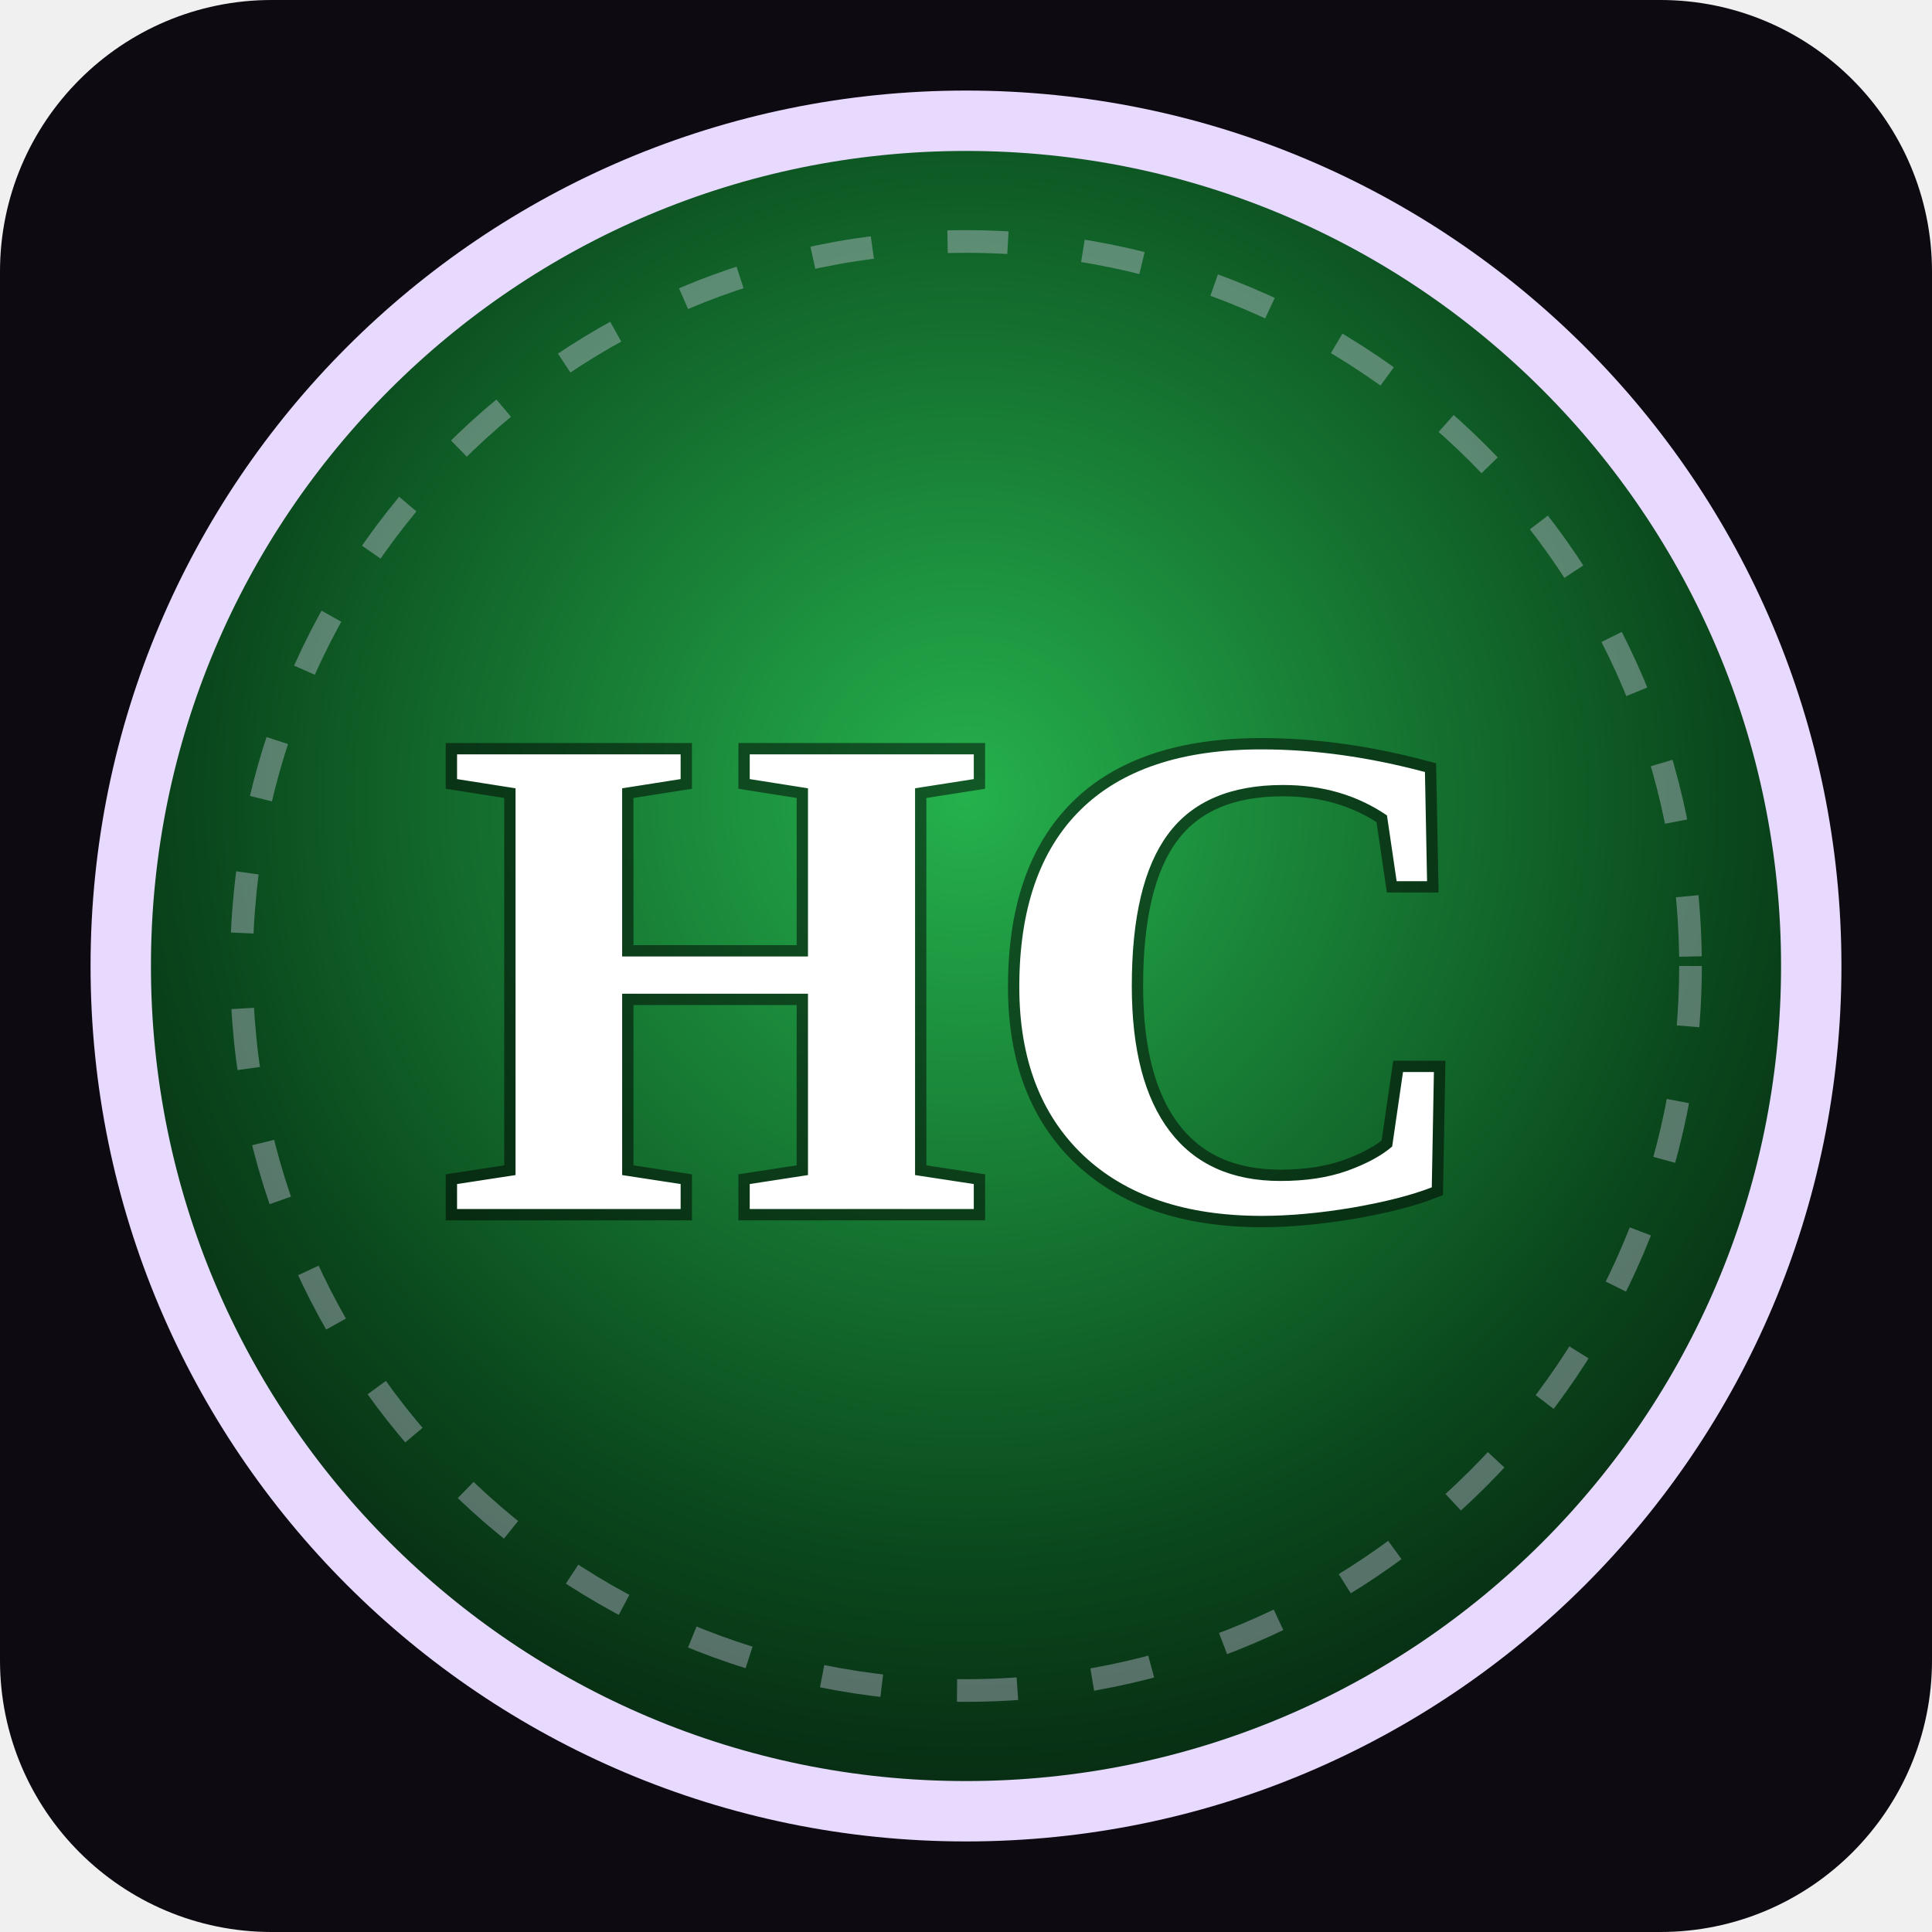
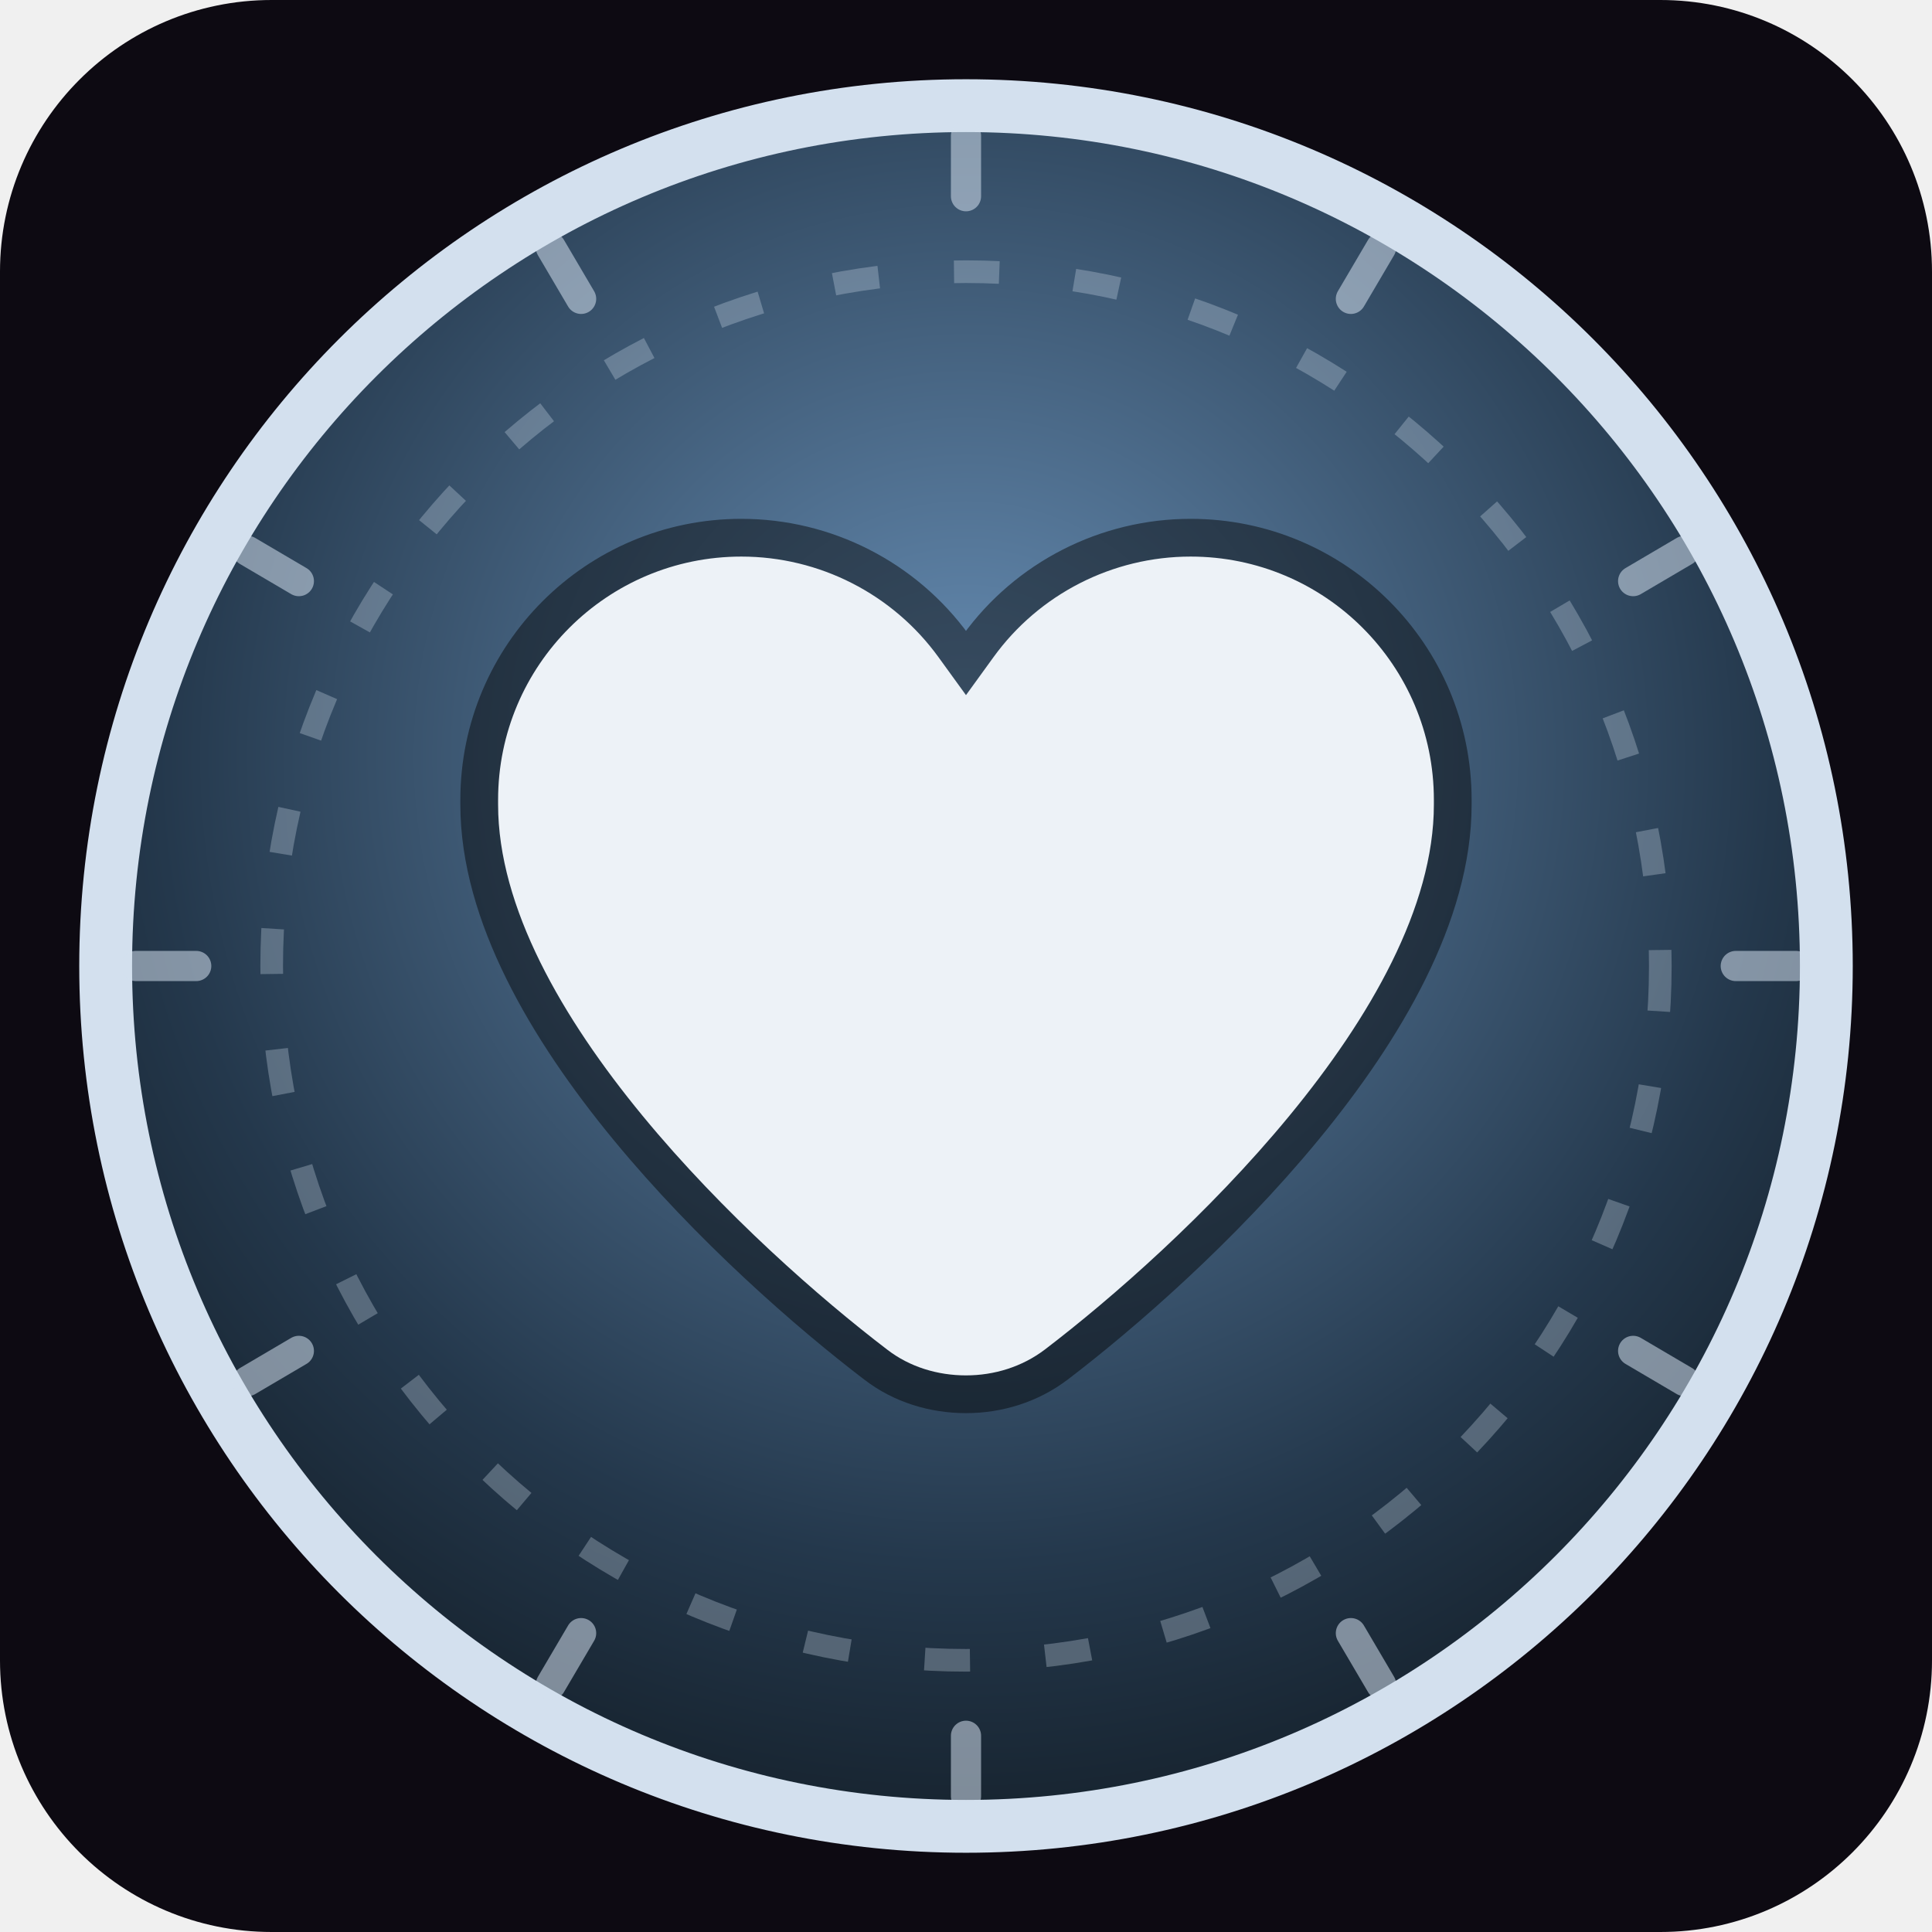
- <svg xmlns="http://www.w3.org/2000/svg" viewBox="0 0 128 128">
+ <svg xmlns="http://www.w3.org/2000/svg" viewBox="0 0 128 128" role="img" aria-label="heart catch">
  <defs>
-     <radialGradient id="g" cx="50%" cy="40%" r="65%">
-       <stop offset="0%" stop-color="hsl(137,65%,42%)" />
-       <stop offset="70%" stop-color="hsl(137,75%,16%)" />
-       <stop offset="100%" stop-color="hsl(137,65%,8%)" />
+     <radialGradient id="g" cx="50%" cy="38%" r="68%">
+       <stop offset="0%" stop-color="hsl(210,35%,56%)" />
+       <stop offset="68%" stop-color="hsl(210,35%,22%)" />
+       <stop offset="100%" stop-color="hsl(210,35%,10%)" />
    </radialGradient>
  </defs>
  <rect width="128" height="128" rx="18" fill="#0d0a12" />
-   <circle cx="64" cy="64" r="56" fill="url(#g)" />
-   <circle cx="64" cy="64" r="56" fill="none" stroke="#e8d9ff" stroke-width="4" />
-   <circle cx="64" cy="64" r="48" fill="none" stroke="#e8d9ff" stroke-opacity=".35" stroke-width="1.5" stroke-dasharray="4 5" />
-   <text x="64" y="64" dy=".35em" text-anchor="middle" font-family="Georgia, 'Times New Roman', serif" font-weight="bold" font-size="46" fill="#ffffff" stroke="#000" stroke-opacity=".5" stroke-width="1.5" paint-order="stroke">HC</text>
+   <circle cx="64" cy="64" r="57" fill="url(#g)" />
+   <circle cx="64" cy="64" r="57" fill="none" stroke="hsl(210,45%,88%)" stroke-width="3.5" />
+   <g stroke="hsl(210,45%,88%)" stroke-opacity=".55" stroke-width="2" stroke-linecap="round">
+     <line x1="89.5" y1="19.8" x2="91.5" y2="16.4" />
+     <line x1="108.2" y1="38.5" x2="111.6" y2="36.5" />
+     <line x1="115.0" y1="64.0" x2="119.0" y2="64.0" />
+     <line x1="108.2" y1="89.5" x2="111.6" y2="91.5" />
+     <line x1="89.5" y1="108.2" x2="91.5" y2="111.6" />
+     <line x1="64.0" y1="115.0" x2="64.0" y2="119.0" />
+     <line x1="38.5" y1="108.2" x2="36.5" y2="111.6" />
+     <line x1="19.8" y1="89.5" x2="16.4" y2="91.5" />
+     <line x1="13.0" y1="64.0" x2="9.0" y2="64.0" />
+     <line x1="19.8" y1="38.5" x2="16.4" y2="36.5" />
+     <line x1="38.5" y1="19.8" x2="36.5" y2="16.4" />
+     <line x1="64.0" y1="13.0" x2="64.0" y2="9.0" />
+   </g>
+   <circle cx="64" cy="64" r="46" fill="none" stroke="hsl(210,45%,88%)" stroke-opacity=".3" stroke-width="1.5" stroke-dasharray="3 5" />
+   <g transform="translate(33.00 33.00) scale(0.12109)" fill="hsl(210,40%,95%)" stroke="#000" stroke-opacity=".45" stroke-width="41.3" paint-order="stroke">
+     <path d="M241 87.1l15 20.7 15-20.7C296 52.5 336.2 32 378.9 32 452.4 32 512 91.6 512 165.1l0 2.6c0 112.2-139.9 242.5-212.9 298.2-12.4 9.4-27.6 14.1-43.1 14.1s-30.8-4.6-43.1-14.1C139.9 410.2 0 279.9 0 167.7l0-2.6C0 91.6 59.6 32 133.1 32 175.8 32 216 52.5 241 87.1z" />
+   </g>
</svg>
